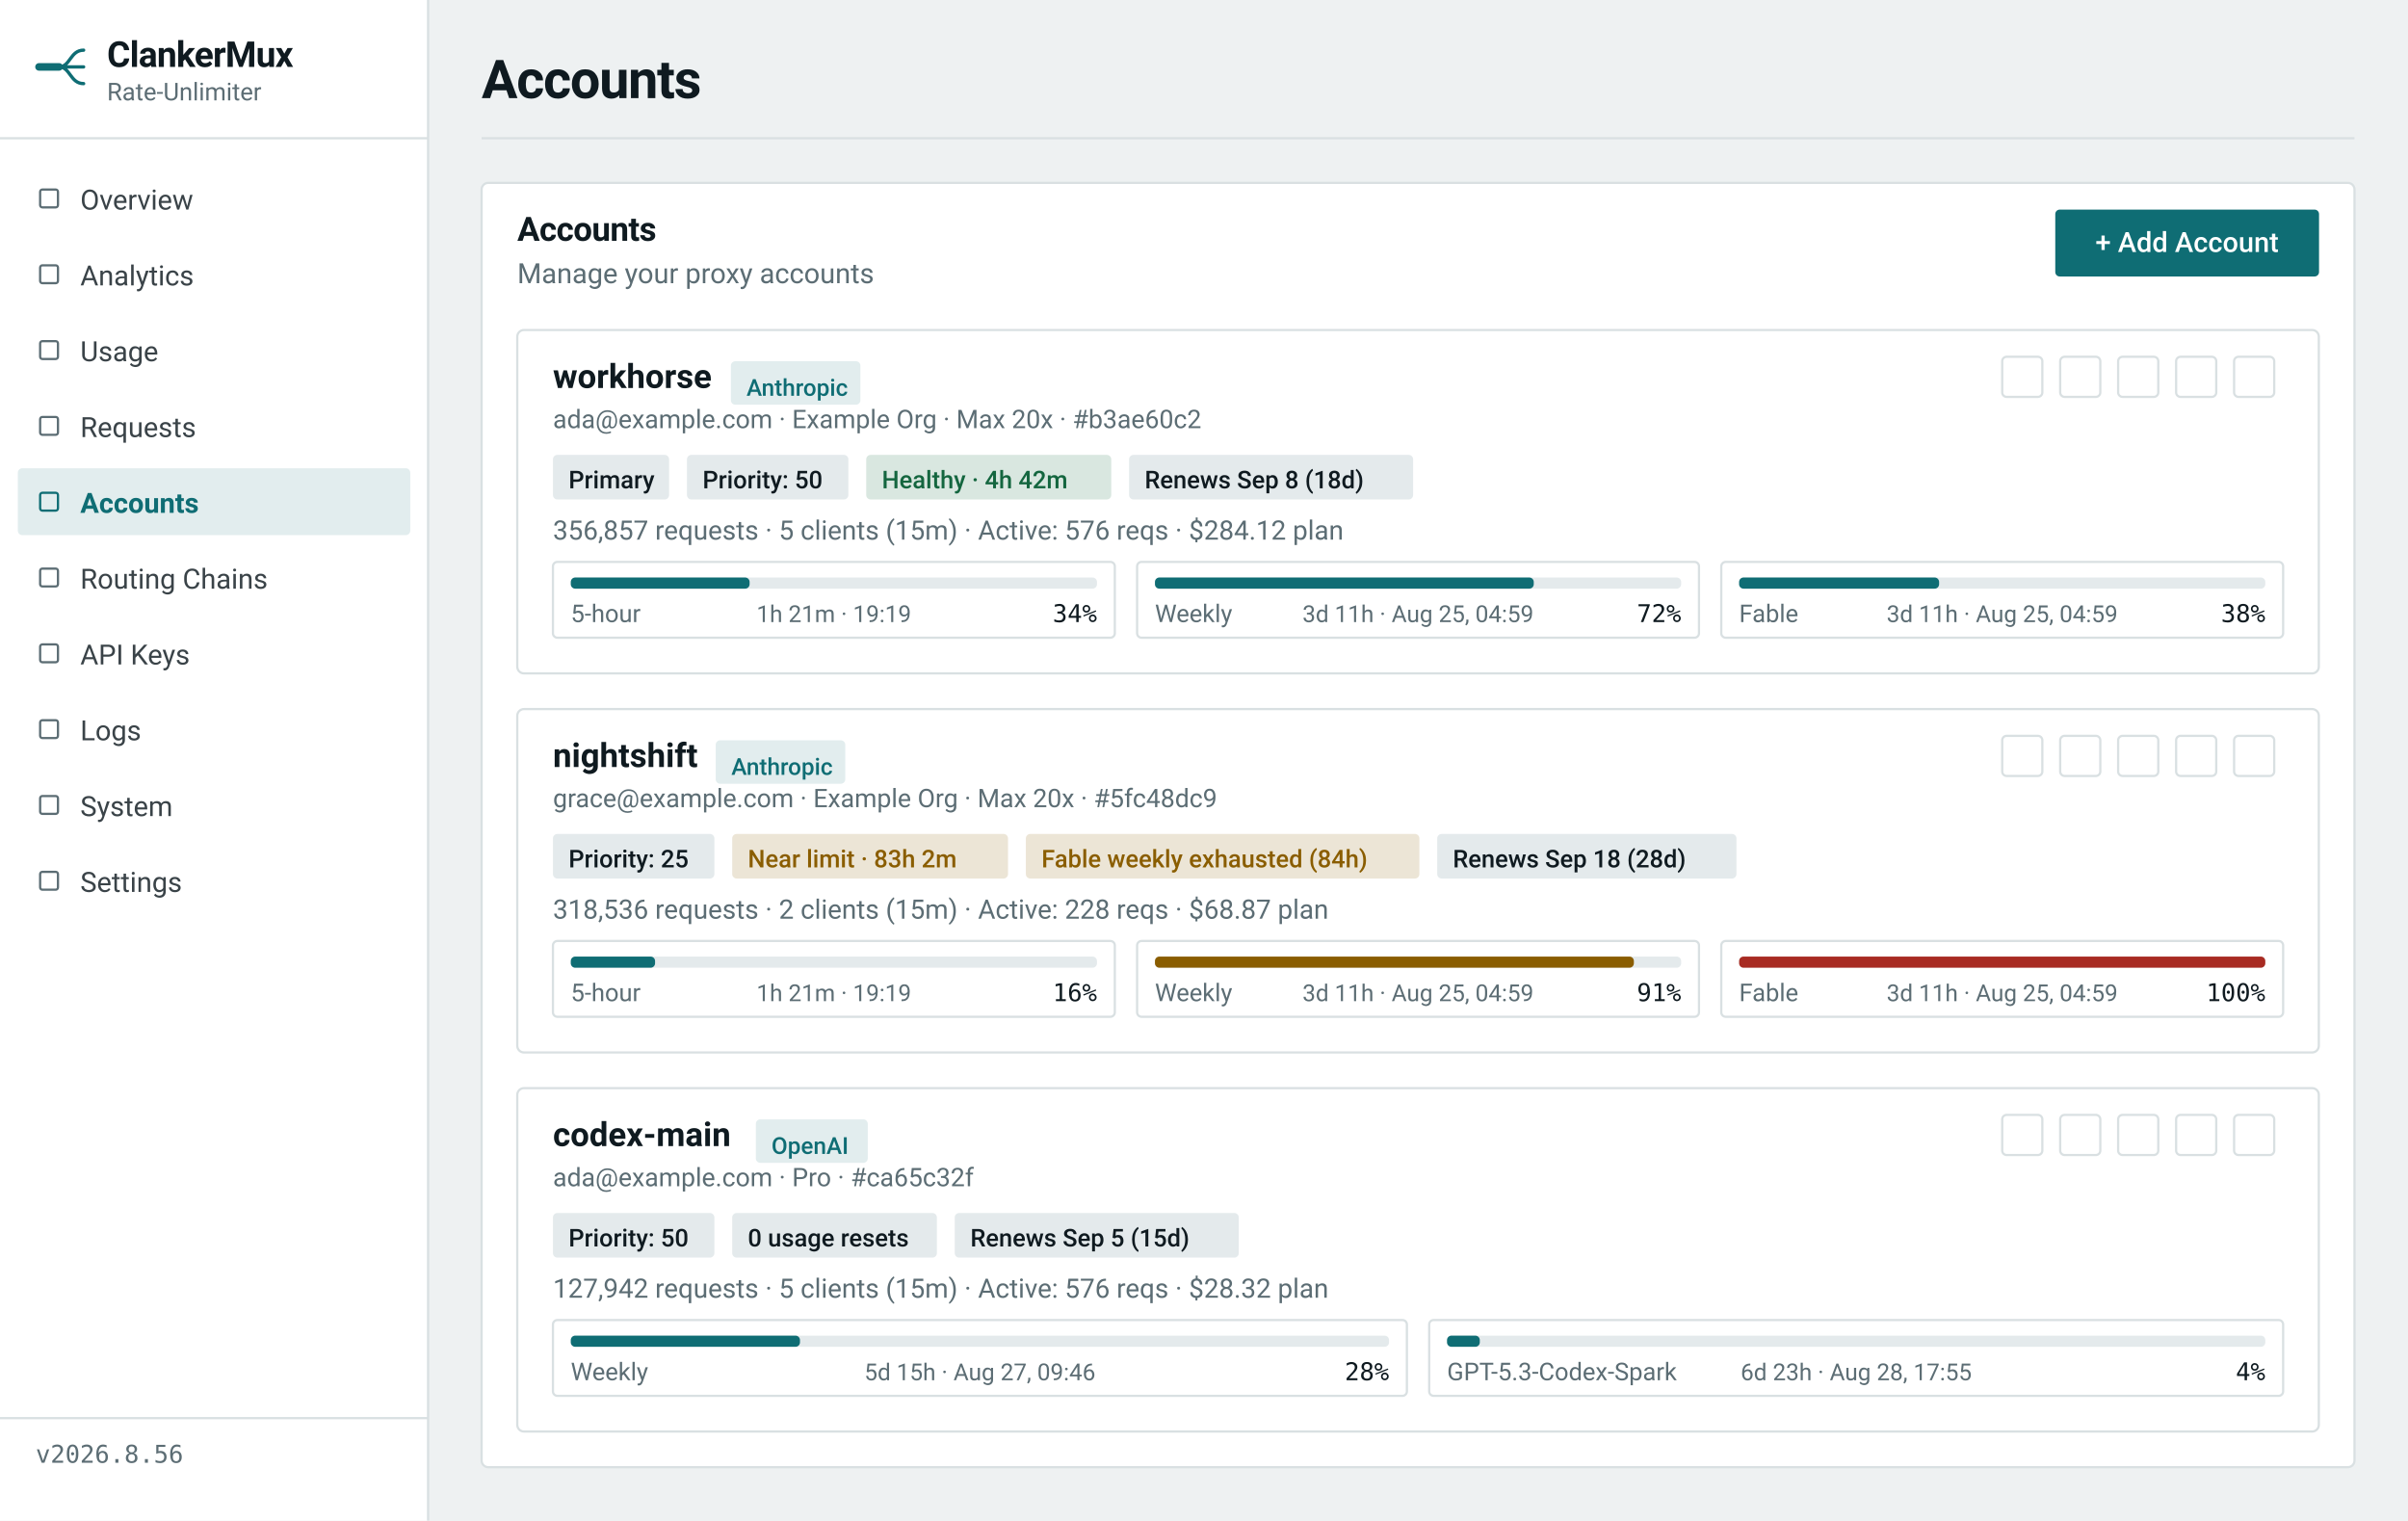
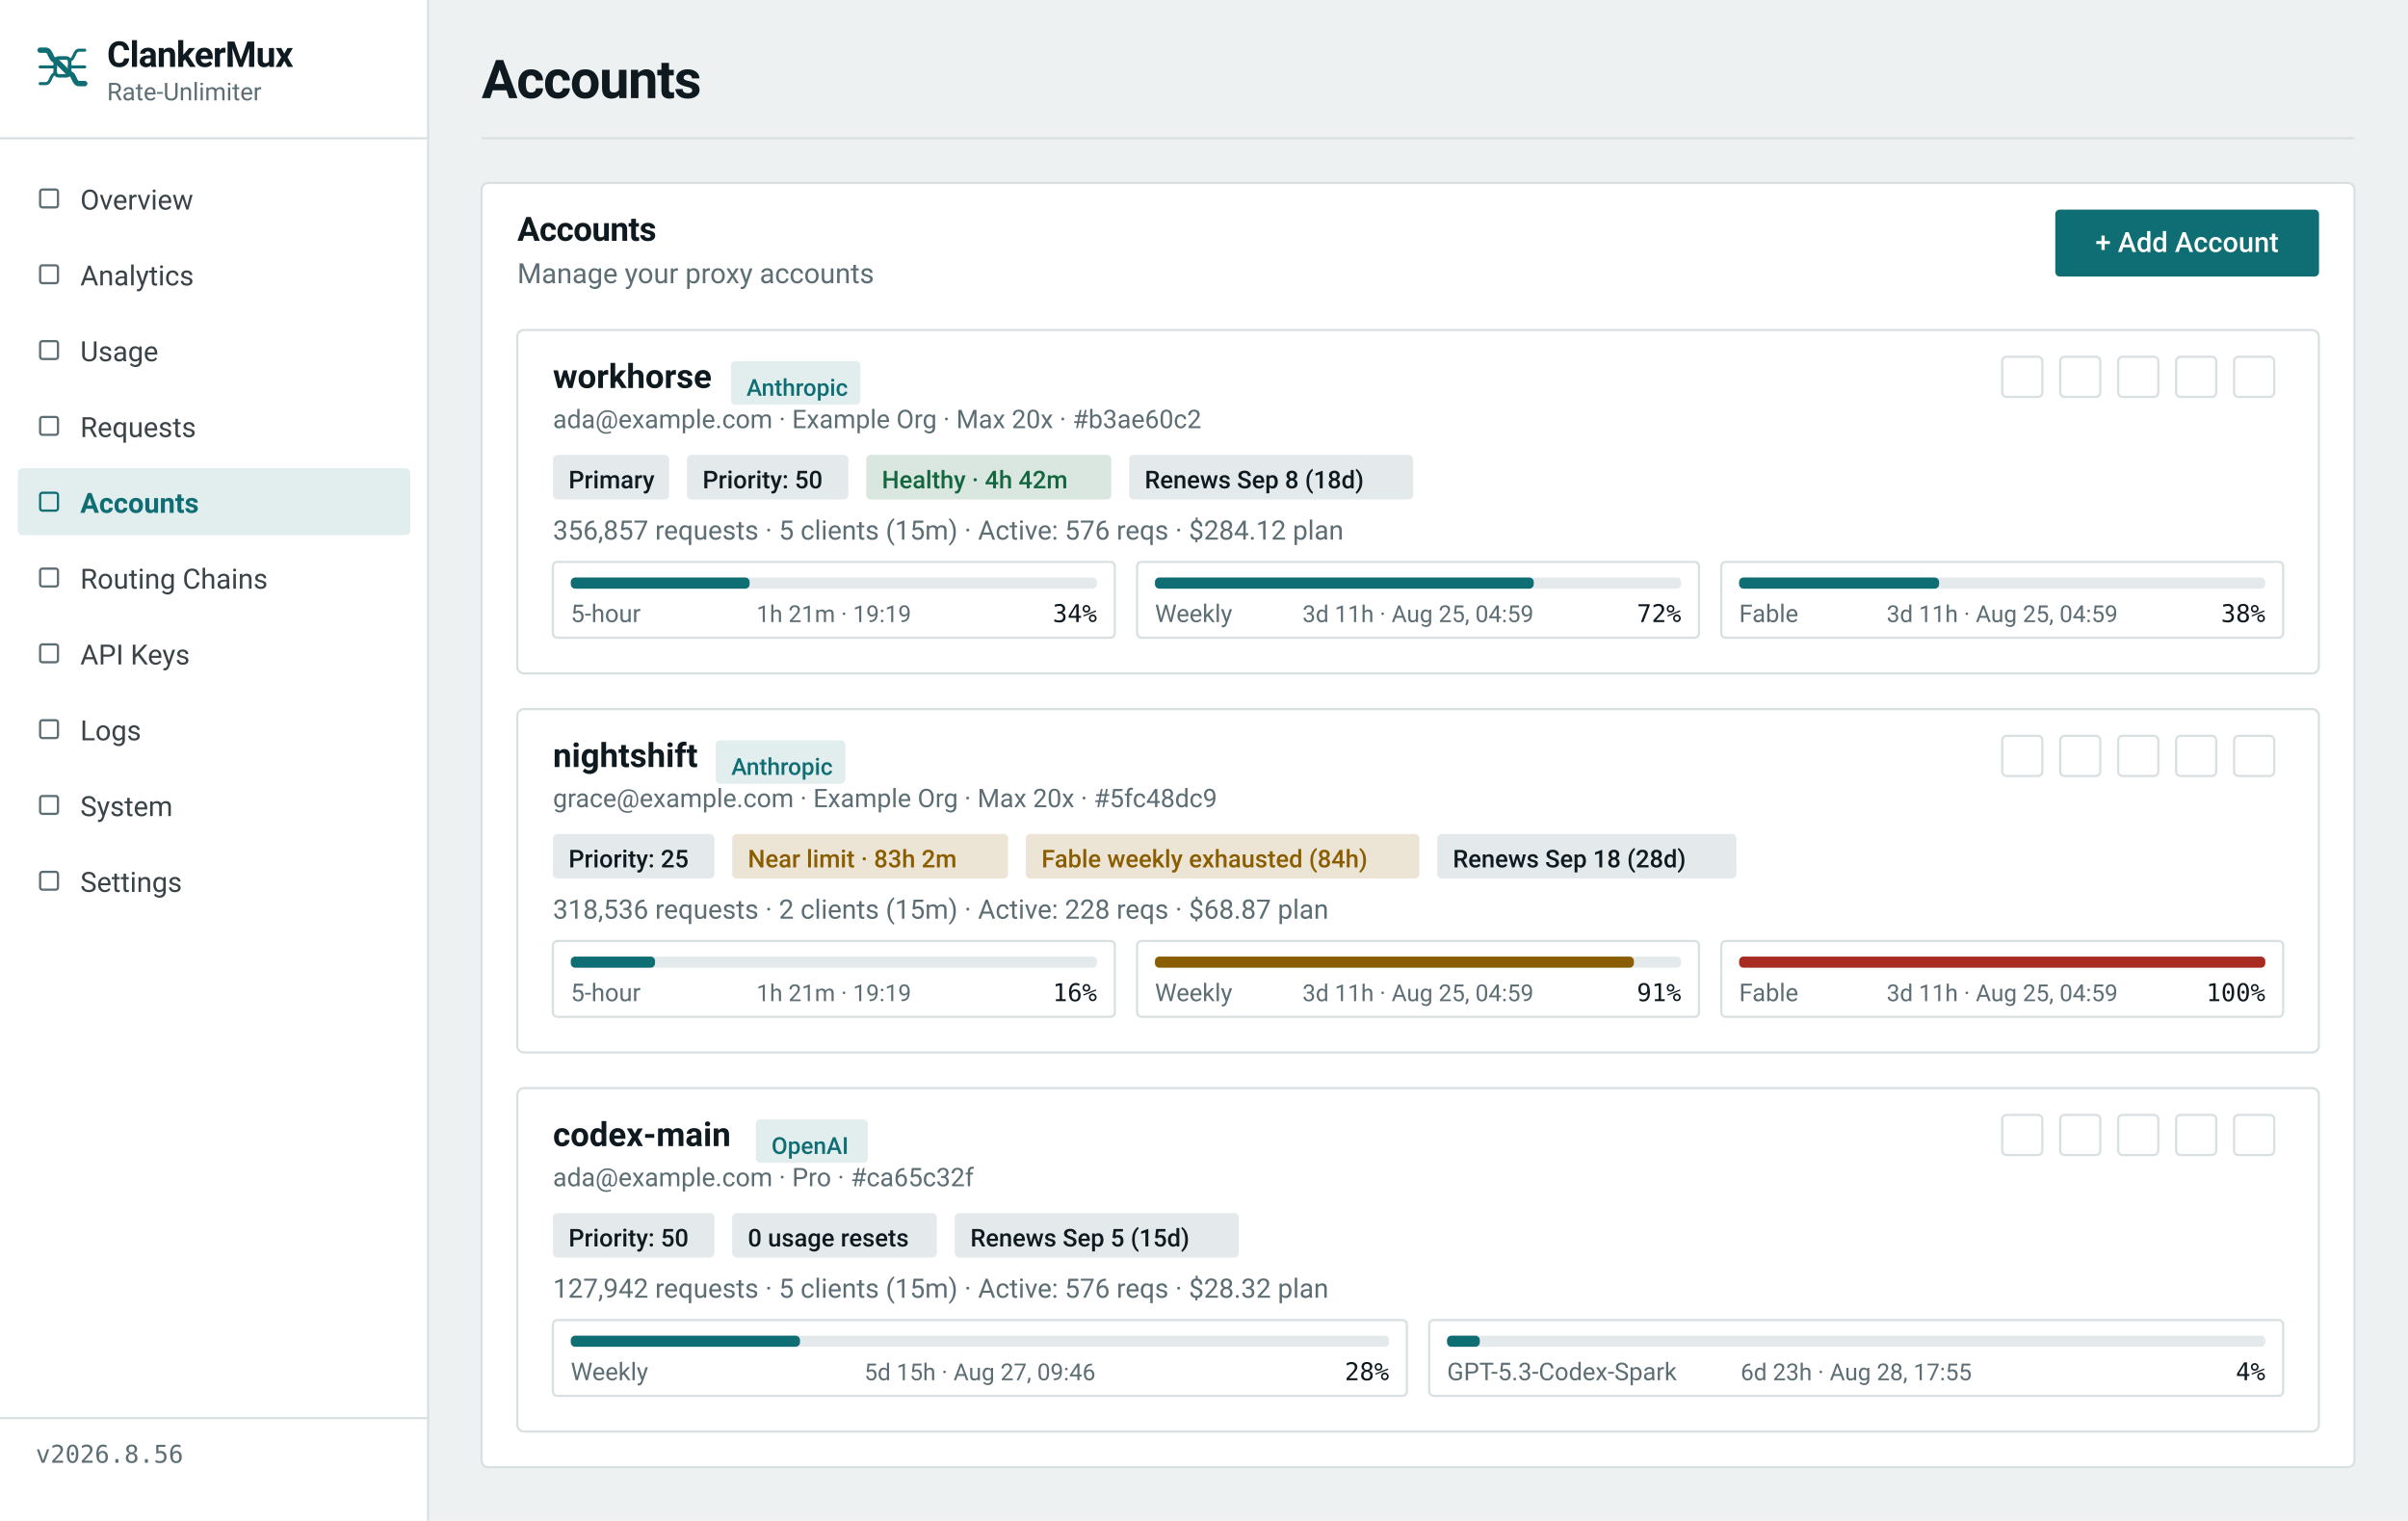
<svg xmlns="http://www.w3.org/2000/svg" viewBox="0 0 1080 682" width="1080" height="682" role="img">
  <rect x="0" y="0" width="1080" height="682" rx="0" fill="#eef1f2" />
  <rect x="0" y="0" width="192" height="682" rx="0" fill="#ffffff" />
  <line x1="192" y1="0" x2="192" y2="682" stroke="#d9e0e2" />
-   <g transform="translate(16 18) scale(1)" fill="none" stroke="#0f6d74" stroke-linecap="round">
-     <path d="M1.5 12h9" stroke-width="3.4" />
-     <path d="M10.5 12c5 0 5-7.5 11-7.5M10.5 12h11M10.5 12c5 0 5 7.5 11 7.5" stroke-width="1.5" />
+   <g transform="translate(16 18) scale(1)" fill="none" stroke="#0f6d74" stroke-linecap="round" stroke-linejoin="round">
+     <path d="M2 12h7M2 19.5h2.5C7 19.5 6.5 15 9 15M15 9c2.5 0 2-4.5 4.5-4.5H22M15 12h7" stroke-width="1.35" />
+     <rect x="8.75" y="8" width="6.5" height="8" rx="1.5" stroke-width="1.6" />
+     <path d="M2 4.5h2.5C7 4.5 6.5 9 9 9l6 6c2.5 0 2 4.5 4.5 4.5H22" stroke-width="2.4" />
  </g>
  <text x="48" y="30" font-family="Geist, ui-sans-serif, system-ui, -apple-system, 'Segoe UI', Roboto, Helvetica, Arial, sans-serif" font-size="16" fill="#0f1a20" font-weight="600" letter-spacing="-0.3">ClankerMux</text>
  <text x="48" y="45" font-family="Geist, ui-sans-serif, system-ui, -apple-system, 'Segoe UI', Roboto, Helvetica, Arial, sans-serif" font-size="11" fill="#5c6d74">Rate-Unlimiter</text>
  <line x1="0" y1="62" x2="192" y2="62" stroke="#d9e0e2" />
  <rect x="18" y="85" width="8" height="8" rx="1" fill="none" stroke="#5c6d74" />
  <text x="36" y="94" font-family="Geist, ui-sans-serif, system-ui, -apple-system, 'Segoe UI', Roboto, Helvetica, Arial, sans-serif" font-size="12.5" fill="#0f1a20" font-weight="400" opacity="0.82">Overview</text>
  <rect x="18" y="119" width="8" height="8" rx="1" fill="none" stroke="#5c6d74" />
  <text x="36" y="128" font-family="Geist, ui-sans-serif, system-ui, -apple-system, 'Segoe UI', Roboto, Helvetica, Arial, sans-serif" font-size="12.5" fill="#0f1a20" font-weight="400" opacity="0.82">Analytics</text>
  <rect x="18" y="153" width="8" height="8" rx="1" fill="none" stroke="#5c6d74" />
  <text x="36" y="162" font-family="Geist, ui-sans-serif, system-ui, -apple-system, 'Segoe UI', Roboto, Helvetica, Arial, sans-serif" font-size="12.5" fill="#0f1a20" font-weight="400" opacity="0.82">Usage</text>
  <rect x="18" y="187" width="8" height="8" rx="1" fill="none" stroke="#5c6d74" />
  <text x="36" y="196" font-family="Geist, ui-sans-serif, system-ui, -apple-system, 'Segoe UI', Roboto, Helvetica, Arial, sans-serif" font-size="12.5" fill="#0f1a20" font-weight="400" opacity="0.82">Requests</text>
  <rect x="8" y="210" width="176" height="30" rx="2" fill="#e2edee" />
  <rect x="18" y="221" width="8" height="8" rx="1" fill="none" stroke="#0f6d74" />
  <text x="36" y="230" font-family="Geist, ui-sans-serif, system-ui, -apple-system, 'Segoe UI', Roboto, Helvetica, Arial, sans-serif" font-size="12.5" fill="#0f6d74" font-weight="600" opacity="1">Accounts</text>
  <rect x="18" y="255" width="8" height="8" rx="1" fill="none" stroke="#5c6d74" />
  <text x="36" y="264" font-family="Geist, ui-sans-serif, system-ui, -apple-system, 'Segoe UI', Roboto, Helvetica, Arial, sans-serif" font-size="12.5" fill="#0f1a20" font-weight="400" opacity="0.82">Routing Chains</text>
  <rect x="18" y="289" width="8" height="8" rx="1" fill="none" stroke="#5c6d74" />
  <text x="36" y="298" font-family="Geist, ui-sans-serif, system-ui, -apple-system, 'Segoe UI', Roboto, Helvetica, Arial, sans-serif" font-size="12.5" fill="#0f1a20" font-weight="400" opacity="0.82">API Keys</text>
  <rect x="18" y="323" width="8" height="8" rx="1" fill="none" stroke="#5c6d74" />
  <text x="36" y="332" font-family="Geist, ui-sans-serif, system-ui, -apple-system, 'Segoe UI', Roboto, Helvetica, Arial, sans-serif" font-size="12.5" fill="#0f1a20" font-weight="400" opacity="0.82">Logs</text>
  <rect x="18" y="357" width="8" height="8" rx="1" fill="none" stroke="#5c6d74" />
  <text x="36" y="366" font-family="Geist, ui-sans-serif, system-ui, -apple-system, 'Segoe UI', Roboto, Helvetica, Arial, sans-serif" font-size="12.5" fill="#0f1a20" font-weight="400" opacity="0.82">System</text>
  <rect x="18" y="391" width="8" height="8" rx="1" fill="none" stroke="#5c6d74" />
  <text x="36" y="400" font-family="Geist, ui-sans-serif, system-ui, -apple-system, 'Segoe UI', Roboto, Helvetica, Arial, sans-serif" font-size="12.5" fill="#0f1a20" font-weight="400" opacity="0.82">Settings</text>
  <line x1="0" y1="636" x2="192" y2="636" stroke="#d9e0e2" />
  <text x="16" y="656" font-family="'Geist Mono', ui-monospace, SFMono-Regular, Menlo, Consolas, monospace" font-size="11" fill="#5c6d74">v2026.8.56</text>
  <text x="216" y="44" font-family="Geist, ui-sans-serif, system-ui, -apple-system, 'Segoe UI', Roboto, Helvetica, Arial, sans-serif" font-size="24" fill="#0f1a20" font-weight="600" letter-spacing="-0.5">Accounts</text>
  <line x1="216" y1="62" x2="1056" y2="62" stroke="#d9e0e2" />
  <rect x="216" y="82" width="840" height="576" rx="3" fill="#ffffff" stroke="#d9e0e2" />
  <text x="232" y="108" font-family="Geist, ui-sans-serif, system-ui, -apple-system, 'Segoe UI', Roboto, Helvetica, Arial, sans-serif" font-size="15" fill="#0f1a20" font-weight="600" letter-spacing="-0.2">Accounts</text>
  <text x="232" y="127" font-family="Geist, ui-sans-serif, system-ui, -apple-system, 'Segoe UI', Roboto, Helvetica, Arial, sans-serif" font-size="12.5" fill="#5c6d74">Manage your proxy accounts</text>
  <rect x="921.8" y="94" width="118.3" height="30" rx="2" fill="#0f6d74" />
  <text x="980.9" y="113" font-family="Geist, ui-sans-serif, system-ui, -apple-system, 'Segoe UI', Roboto, Helvetica, Arial, sans-serif" font-size="12.5" fill="#ffffff" font-weight="500" text-anchor="middle">+  Add Account</text>
  <rect x="232" y="148" width="808" height="154" rx="3" fill="#ffffff" stroke="#d9e0e2" />
  <text x="248" y="174" font-family="Geist, ui-sans-serif, system-ui, -apple-system, 'Segoe UI', Roboto, Helvetica, Arial, sans-serif" font-size="15" fill="#0f1a20" font-weight="600">workhorse</text>
  <rect x="327.8" y="162" width="58.1" height="19.5" rx="2" fill="#e2edee" />
  <text x="334.8" y="177.5" font-family="Geist, ui-sans-serif, system-ui, -apple-system, 'Segoe UI', Roboto, Helvetica, Arial, sans-serif" font-size="10.5" fill="#0f6d74" font-weight="500">Anthropic</text>
  <text x="248" y="192" font-family="Geist, ui-sans-serif, system-ui, -apple-system, 'Segoe UI', Roboto, Helvetica, Arial, sans-serif" font-size="11.5" fill="#5c6d74">ada@example.com · Example Org · Max 20x · #b3ae60c2</text>
  <rect x="1002" y="160" width="18" height="18" rx="2" fill="none" stroke="#d9e0e2" />
  <rect x="976" y="160" width="18" height="18" rx="2" fill="none" stroke="#d9e0e2" />
  <rect x="950" y="160" width="18" height="18" rx="2" fill="none" stroke="#d9e0e2" />
  <rect x="924" y="160" width="18" height="18" rx="2" fill="none" stroke="#d9e0e2" />
  <rect x="898" y="160" width="18" height="18" rx="2" fill="none" stroke="#d9e0e2" />
  <rect x="248" y="204" width="52.1" height="20" rx="2" fill="#e4eaec" />
  <text x="255" y="219" font-family="Geist, ui-sans-serif, system-ui, -apple-system, 'Segoe UI', Roboto, Helvetica, Arial, sans-serif" font-size="11" fill="#0f1a20" font-weight="500">Primary</text>
  <rect x="308.1" y="204" width="72.4" height="20" rx="2" fill="#e4eaec" />
  <text x="315.1" y="219" font-family="Geist, ui-sans-serif, system-ui, -apple-system, 'Segoe UI', Roboto, Helvetica, Arial, sans-serif" font-size="11" fill="#0f1a20" font-weight="500">Priority: 50</text>
  <rect x="388.5" y="204" width="109.9" height="20" rx="2" fill="#d9e7e0" />
  <text x="395.5" y="219" font-family="Geist, ui-sans-serif, system-ui, -apple-system, 'Segoe UI', Roboto, Helvetica, Arial, sans-serif" font-size="11" fill="#14663f" font-weight="500">Healthy · 4h 42m</text>
  <rect x="506.4" y="204" width="127.4" height="20" rx="2" fill="#e4eaec" />
  <text x="513.4" y="219" font-family="Geist, ui-sans-serif, system-ui, -apple-system, 'Segoe UI', Roboto, Helvetica, Arial, sans-serif" font-size="11" fill="#0f1a20" font-weight="500">Renews Sep 8 (18d)</text>
  <text x="248" y="242" font-family="Geist, ui-sans-serif, system-ui, -apple-system, 'Segoe UI', Roboto, Helvetica, Arial, sans-serif" font-size="12" fill="#5c6d74">356,857 requests · 5 clients (15m) · Active: 576 reqs · $284.12 plan</text>
  <rect x="248" y="252" width="252" height="34" rx="2" fill="none" stroke="#d9e0e2" />
  <rect x="256" y="259" width="236" height="5" rx="2" fill="#e4eaec" />
  <rect x="256" y="259" width="80.2" height="5" rx="2" fill="#0f6d74" />
  <text x="256" y="279" font-family="Geist, ui-sans-serif, system-ui, -apple-system, 'Segoe UI', Roboto, Helvetica, Arial, sans-serif" font-size="11" fill="#5c6d74">5-hour</text>
  <text x="492" y="279" font-family="'Geist Mono', ui-monospace, SFMono-Regular, Menlo, Consolas, monospace" font-size="11" fill="#0f1a20" text-anchor="end">34%</text>
  <text x="374" y="279" font-family="Geist, ui-sans-serif, system-ui, -apple-system, 'Segoe UI', Roboto, Helvetica, Arial, sans-serif" font-size="10.5" fill="#5c6d74" text-anchor="middle">1h 21m · 19:19</text>
  <rect x="510" y="252" width="252" height="34" rx="2" fill="none" stroke="#d9e0e2" />
  <rect x="518" y="259" width="236" height="5" rx="2" fill="#e4eaec" />
  <rect x="518" y="259" width="169.9" height="5" rx="2" fill="#0f6d74" />
  <text x="518" y="279" font-family="Geist, ui-sans-serif, system-ui, -apple-system, 'Segoe UI', Roboto, Helvetica, Arial, sans-serif" font-size="11" fill="#5c6d74">Weekly</text>
  <text x="754" y="279" font-family="'Geist Mono', ui-monospace, SFMono-Regular, Menlo, Consolas, monospace" font-size="11" fill="#0f1a20" text-anchor="end">72%</text>
  <text x="636" y="279" font-family="Geist, ui-sans-serif, system-ui, -apple-system, 'Segoe UI', Roboto, Helvetica, Arial, sans-serif" font-size="10.5" fill="#5c6d74" text-anchor="middle">3d 11h · Aug 25, 04:59</text>
  <rect x="772" y="252" width="252" height="34" rx="2" fill="none" stroke="#d9e0e2" />
  <rect x="780" y="259" width="236" height="5" rx="2" fill="#e4eaec" />
  <rect x="780" y="259" width="89.7" height="5" rx="2" fill="#0f6d74" />
  <text x="780" y="279" font-family="Geist, ui-sans-serif, system-ui, -apple-system, 'Segoe UI', Roboto, Helvetica, Arial, sans-serif" font-size="11" fill="#5c6d74">Fable</text>
  <text x="1016" y="279" font-family="'Geist Mono', ui-monospace, SFMono-Regular, Menlo, Consolas, monospace" font-size="11" fill="#0f1a20" text-anchor="end">38%</text>
  <text x="898" y="279" font-family="Geist, ui-sans-serif, system-ui, -apple-system, 'Segoe UI', Roboto, Helvetica, Arial, sans-serif" font-size="10.5" fill="#5c6d74" text-anchor="middle">3d 11h · Aug 25, 04:59</text>
  <rect x="232" y="318" width="808" height="154" rx="3" fill="#ffffff" stroke="#d9e0e2" />
  <text x="248" y="344" font-family="Geist, ui-sans-serif, system-ui, -apple-system, 'Segoe UI', Roboto, Helvetica, Arial, sans-serif" font-size="15" fill="#0f1a20" font-weight="600">nightshift</text>
  <rect x="321" y="332" width="58.1" height="19.5" rx="2" fill="#e2edee" />
  <text x="328" y="347.5" font-family="Geist, ui-sans-serif, system-ui, -apple-system, 'Segoe UI', Roboto, Helvetica, Arial, sans-serif" font-size="10.5" fill="#0f6d74" font-weight="500">Anthropic</text>
  <text x="248" y="362" font-family="Geist, ui-sans-serif, system-ui, -apple-system, 'Segoe UI', Roboto, Helvetica, Arial, sans-serif" font-size="11.5" fill="#5c6d74">grace@example.com · Example Org · Max 20x · #5fc48dc9</text>
  <rect x="1002" y="330" width="18" height="18" rx="2" fill="none" stroke="#d9e0e2" />
  <rect x="976" y="330" width="18" height="18" rx="2" fill="none" stroke="#d9e0e2" />
  <rect x="950" y="330" width="18" height="18" rx="2" fill="none" stroke="#d9e0e2" />
  <rect x="924" y="330" width="18" height="18" rx="2" fill="none" stroke="#d9e0e2" />
  <rect x="898" y="330" width="18" height="18" rx="2" fill="none" stroke="#d9e0e2" />
  <rect x="248" y="374" width="72.4" height="20" rx="2" fill="#e4eaec" />
  <text x="255" y="389" font-family="Geist, ui-sans-serif, system-ui, -apple-system, 'Segoe UI', Roboto, Helvetica, Arial, sans-serif" font-size="11" fill="#0f1a20" font-weight="500">Priority: 25</text>
  <rect x="328.4" y="374" width="123.7" height="20" rx="2" fill="#ece5d6" />
  <text x="335.4" y="389" font-family="Geist, ui-sans-serif, system-ui, -apple-system, 'Segoe UI', Roboto, Helvetica, Arial, sans-serif" font-size="11" fill="#8a5d00" font-weight="500">Near limit · 83h 2m</text>
  <rect x="460.1" y="374" width="176.5" height="20" rx="2" fill="#ece5d6" />
  <text x="467.1" y="389" font-family="Geist, ui-sans-serif, system-ui, -apple-system, 'Segoe UI', Roboto, Helvetica, Arial, sans-serif" font-size="11" fill="#8a5d00" font-weight="500">Fable weekly exhausted (84h)</text>
  <rect x="644.6" y="374" width="134.2" height="20" rx="2" fill="#e4eaec" />
  <text x="651.6" y="389" font-family="Geist, ui-sans-serif, system-ui, -apple-system, 'Segoe UI', Roboto, Helvetica, Arial, sans-serif" font-size="11" fill="#0f1a20" font-weight="500">Renews Sep 18 (28d)</text>
  <text x="248" y="412" font-family="Geist, ui-sans-serif, system-ui, -apple-system, 'Segoe UI', Roboto, Helvetica, Arial, sans-serif" font-size="12" fill="#5c6d74">318,536 requests · 2 clients (15m) · Active: 228 reqs · $68.87 plan</text>
  <rect x="248" y="422" width="252" height="34" rx="2" fill="none" stroke="#d9e0e2" />
  <rect x="256" y="429" width="236" height="5" rx="2" fill="#e4eaec" />
  <rect x="256" y="429" width="37.8" height="5" rx="2" fill="#0f6d74" />
  <text x="256" y="449" font-family="Geist, ui-sans-serif, system-ui, -apple-system, 'Segoe UI', Roboto, Helvetica, Arial, sans-serif" font-size="11" fill="#5c6d74">5-hour</text>
  <text x="492" y="449" font-family="'Geist Mono', ui-monospace, SFMono-Regular, Menlo, Consolas, monospace" font-size="11" fill="#0f1a20" text-anchor="end">16%</text>
  <text x="374" y="449" font-family="Geist, ui-sans-serif, system-ui, -apple-system, 'Segoe UI', Roboto, Helvetica, Arial, sans-serif" font-size="10.5" fill="#5c6d74" text-anchor="middle">1h 21m · 19:19</text>
  <rect x="510" y="422" width="252" height="34" rx="2" fill="none" stroke="#d9e0e2" />
  <rect x="518" y="429" width="236" height="5" rx="2" fill="#e4eaec" />
  <rect x="518" y="429" width="214.8" height="5" rx="2" fill="#8a5d00" />
  <text x="518" y="449" font-family="Geist, ui-sans-serif, system-ui, -apple-system, 'Segoe UI', Roboto, Helvetica, Arial, sans-serif" font-size="11" fill="#5c6d74">Weekly</text>
  <text x="754" y="449" font-family="'Geist Mono', ui-monospace, SFMono-Regular, Menlo, Consolas, monospace" font-size="11" fill="#0f1a20" text-anchor="end">91%</text>
  <text x="636" y="449" font-family="Geist, ui-sans-serif, system-ui, -apple-system, 'Segoe UI', Roboto, Helvetica, Arial, sans-serif" font-size="10.5" fill="#5c6d74" text-anchor="middle">3d 11h · Aug 25, 04:59</text>
  <rect x="772" y="422" width="252" height="34" rx="2" fill="none" stroke="#d9e0e2" />
  <rect x="780" y="429" width="236" height="5" rx="2" fill="#e4eaec" />
  <rect x="780" y="429" width="236" height="5" rx="2" fill="#a82b22" />
  <text x="780" y="449" font-family="Geist, ui-sans-serif, system-ui, -apple-system, 'Segoe UI', Roboto, Helvetica, Arial, sans-serif" font-size="11" fill="#5c6d74">Fable</text>
  <text x="1016" y="449" font-family="'Geist Mono', ui-monospace, SFMono-Regular, Menlo, Consolas, monospace" font-size="11" fill="#0f1a20" text-anchor="end">100%</text>
  <text x="898" y="449" font-family="Geist, ui-sans-serif, system-ui, -apple-system, 'Segoe UI', Roboto, Helvetica, Arial, sans-serif" font-size="10.5" fill="#5c6d74" text-anchor="middle">3d 11h · Aug 25, 04:59</text>
  <rect x="232" y="488" width="808" height="154" rx="3" fill="#ffffff" stroke="#d9e0e2" />
  <text x="248" y="514" font-family="Geist, ui-sans-serif, system-ui, -apple-system, 'Segoe UI', Roboto, Helvetica, Arial, sans-serif" font-size="15" fill="#0f1a20" font-weight="600">codex-main</text>
  <rect x="339" y="502" width="50.2" height="19.5" rx="2" fill="#e2edee" />
  <text x="346" y="517.5" font-family="Geist, ui-sans-serif, system-ui, -apple-system, 'Segoe UI', Roboto, Helvetica, Arial, sans-serif" font-size="10.5" fill="#0f6d74" font-weight="500">OpenAI</text>
  <text x="248" y="532" font-family="Geist, ui-sans-serif, system-ui, -apple-system, 'Segoe UI', Roboto, Helvetica, Arial, sans-serif" font-size="11.5" fill="#5c6d74">ada@example.com · Pro · #ca65c32f</text>
  <rect x="1002" y="500" width="18" height="18" rx="2" fill="none" stroke="#d9e0e2" />
  <rect x="976" y="500" width="18" height="18" rx="2" fill="none" stroke="#d9e0e2" />
  <rect x="950" y="500" width="18" height="18" rx="2" fill="none" stroke="#d9e0e2" />
  <rect x="924" y="500" width="18" height="18" rx="2" fill="none" stroke="#d9e0e2" />
  <rect x="898" y="500" width="18" height="18" rx="2" fill="none" stroke="#d9e0e2" />
  <rect x="248" y="544" width="72.4" height="20" rx="2" fill="#e4eaec" />
  <text x="255" y="559" font-family="Geist, ui-sans-serif, system-ui, -apple-system, 'Segoe UI', Roboto, Helvetica, Arial, sans-serif" font-size="11" fill="#0f1a20" font-weight="500">Priority: 50</text>
  <rect x="328.4" y="544" width="91.8" height="20" rx="2" fill="#e4eaec" />
  <text x="335.4" y="559" font-family="Geist, ui-sans-serif, system-ui, -apple-system, 'Segoe UI', Roboto, Helvetica, Arial, sans-serif" font-size="11" fill="#0f1a20" font-weight="500">0 usage resets</text>
  <rect x="428.2" y="544" width="127.4" height="20" rx="2" fill="#e4eaec" />
  <text x="435.2" y="559" font-family="Geist, ui-sans-serif, system-ui, -apple-system, 'Segoe UI', Roboto, Helvetica, Arial, sans-serif" font-size="11" fill="#0f1a20" font-weight="500">Renews Sep 5 (15d)</text>
  <text x="248" y="582" font-family="Geist, ui-sans-serif, system-ui, -apple-system, 'Segoe UI', Roboto, Helvetica, Arial, sans-serif" font-size="12" fill="#5c6d74">127,942 requests · 5 clients (15m) · Active: 576 reqs · $28.32 plan</text>
  <rect x="248" y="592" width="383" height="34" rx="2" fill="none" stroke="#d9e0e2" />
  <rect x="256" y="599" width="367" height="5" rx="2" fill="#e4eaec" />
  <rect x="256" y="599" width="102.8" height="5" rx="2" fill="#0f6d74" />
  <text x="256" y="619" font-family="Geist, ui-sans-serif, system-ui, -apple-system, 'Segoe UI', Roboto, Helvetica, Arial, sans-serif" font-size="11" fill="#5c6d74">Weekly</text>
  <text x="623" y="619" font-family="'Geist Mono', ui-monospace, SFMono-Regular, Menlo, Consolas, monospace" font-size="11" fill="#0f1a20" text-anchor="end">28%</text>
  <text x="439.5" y="619" font-family="Geist, ui-sans-serif, system-ui, -apple-system, 'Segoe UI', Roboto, Helvetica, Arial, sans-serif" font-size="10.5" fill="#5c6d74" text-anchor="middle">5d 15h · Aug 27, 09:46</text>
  <rect x="641" y="592" width="383" height="34" rx="2" fill="none" stroke="#d9e0e2" />
  <rect x="649" y="599" width="367" height="5" rx="2" fill="#e4eaec" />
  <rect x="649" y="599" width="14.7" height="5" rx="2" fill="#0f6d74" />
  <text x="649" y="619" font-family="Geist, ui-sans-serif, system-ui, -apple-system, 'Segoe UI', Roboto, Helvetica, Arial, sans-serif" font-size="11" fill="#5c6d74">GPT-5.3-Codex-Spark</text>
  <text x="1016" y="619" font-family="'Geist Mono', ui-monospace, SFMono-Regular, Menlo, Consolas, monospace" font-size="11" fill="#0f1a20" text-anchor="end">4%</text>
  <text x="832.5" y="619" font-family="Geist, ui-sans-serif, system-ui, -apple-system, 'Segoe UI', Roboto, Helvetica, Arial, sans-serif" font-size="10.5" fill="#5c6d74" text-anchor="middle">6d 23h · Aug 28, 17:55</text>
</svg>
